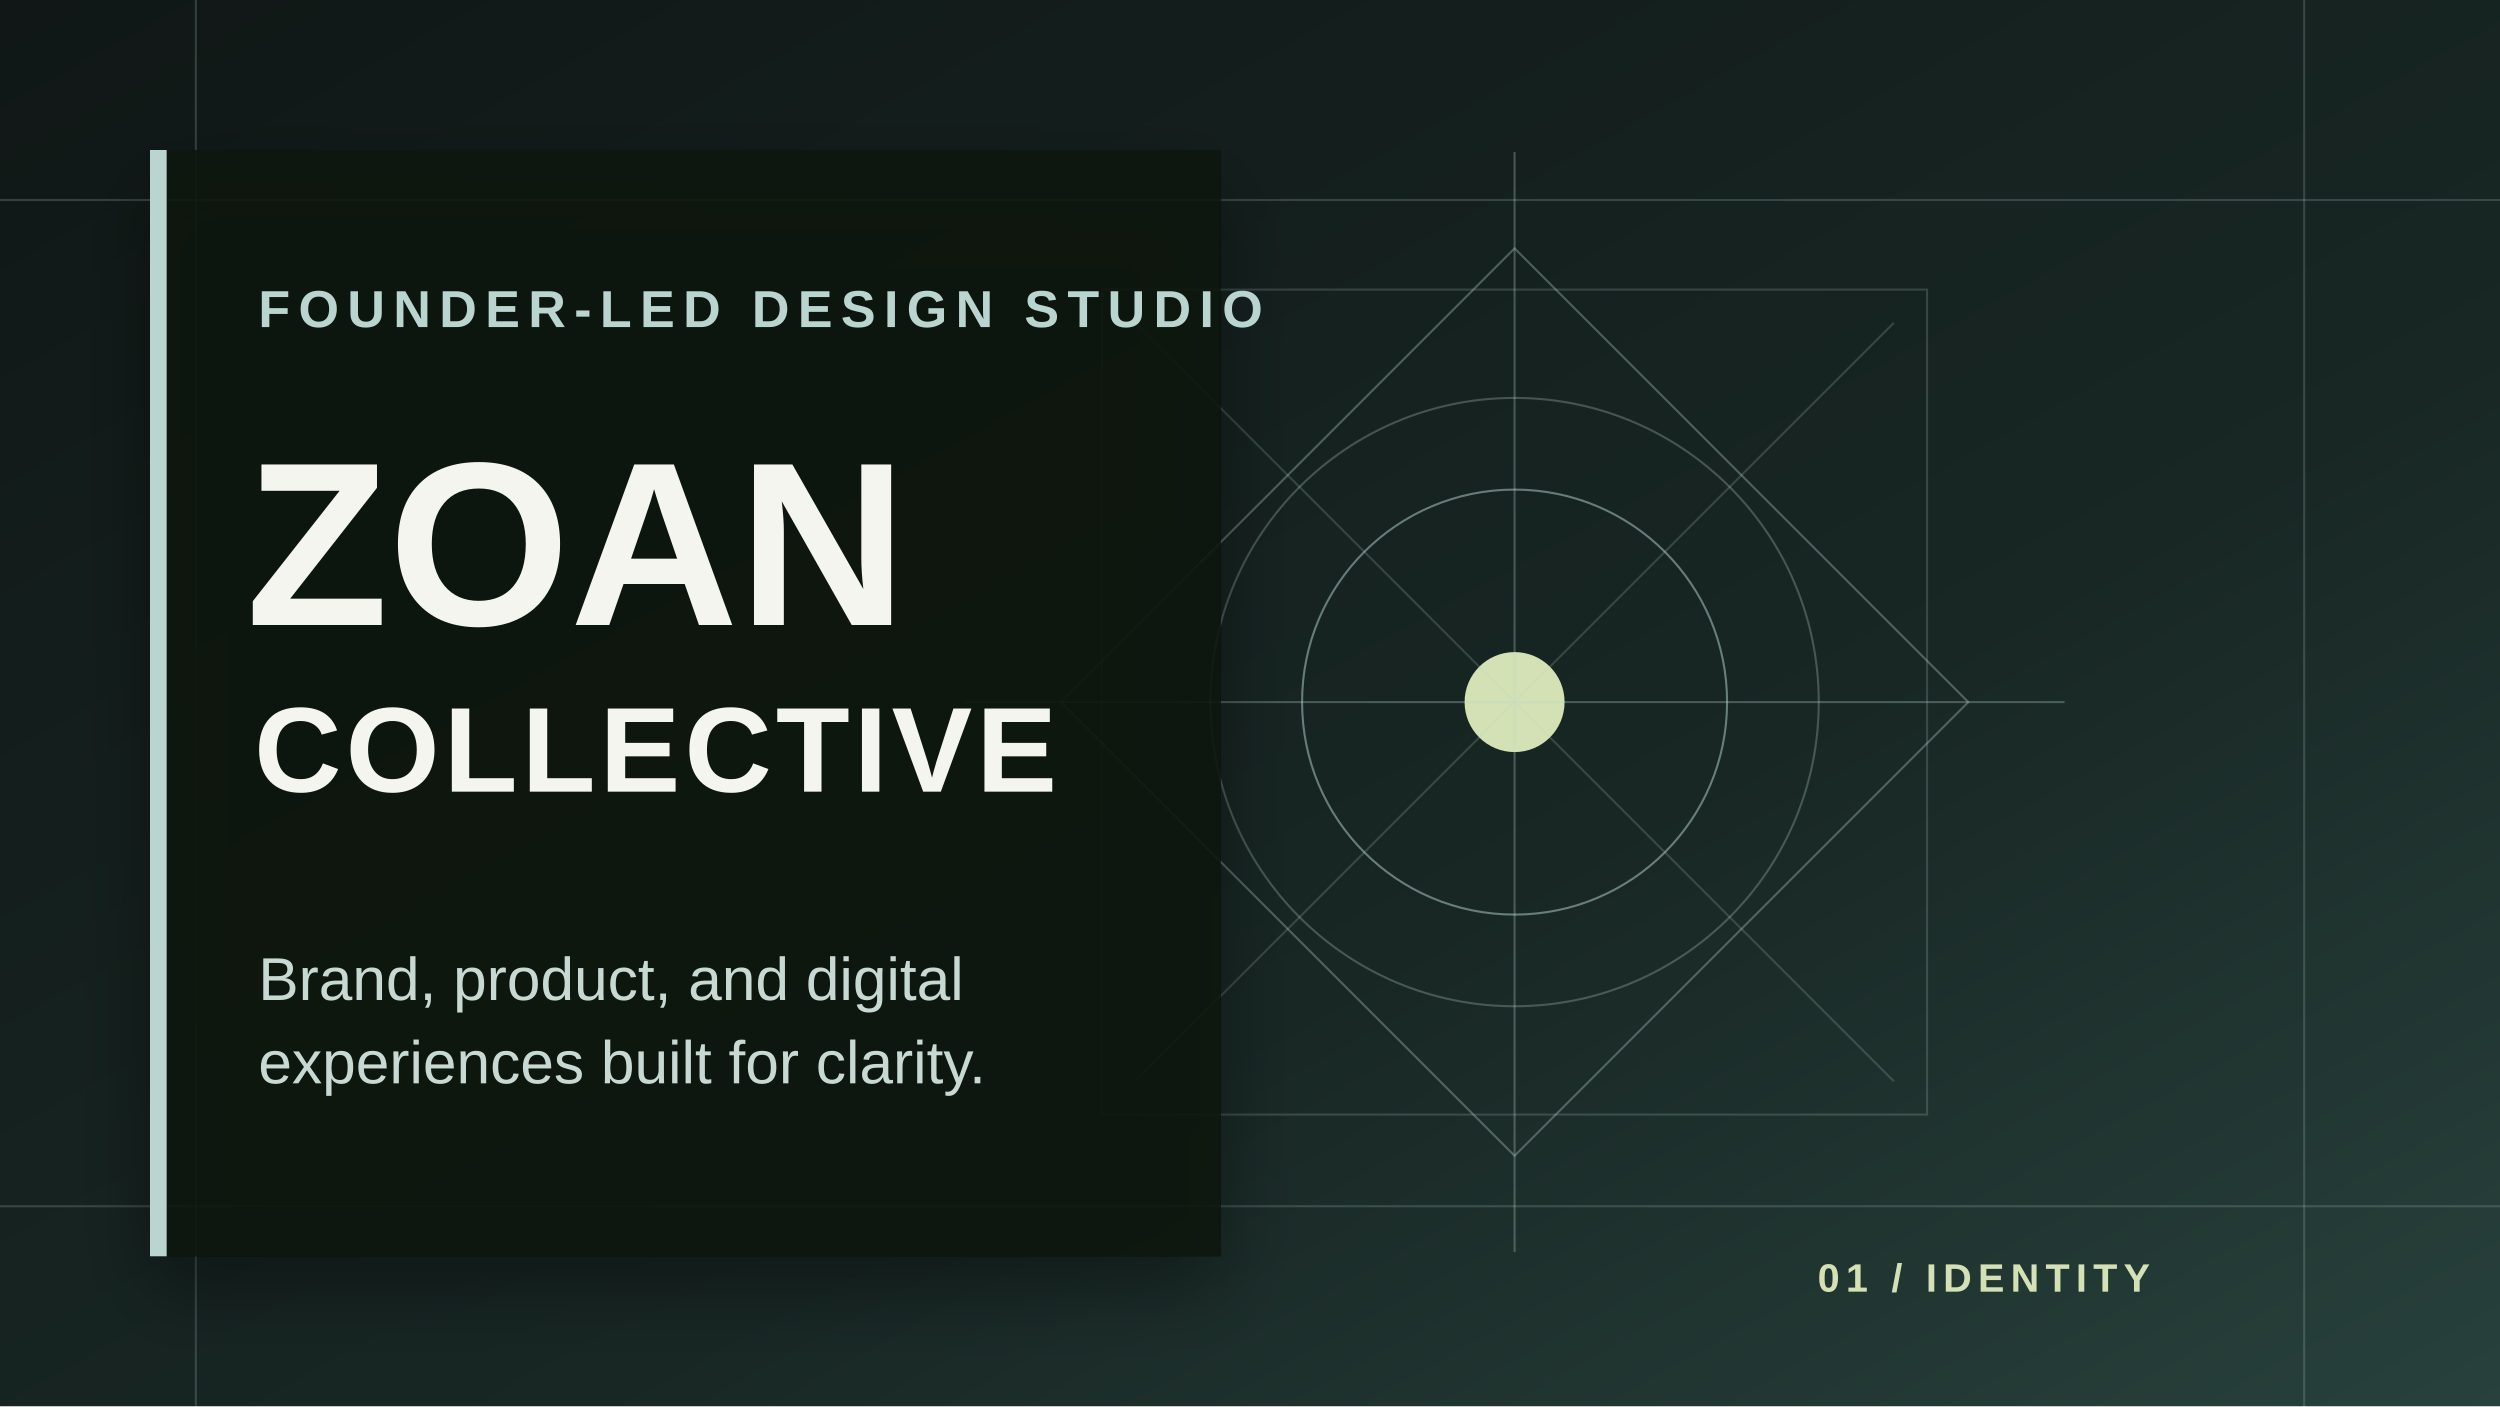
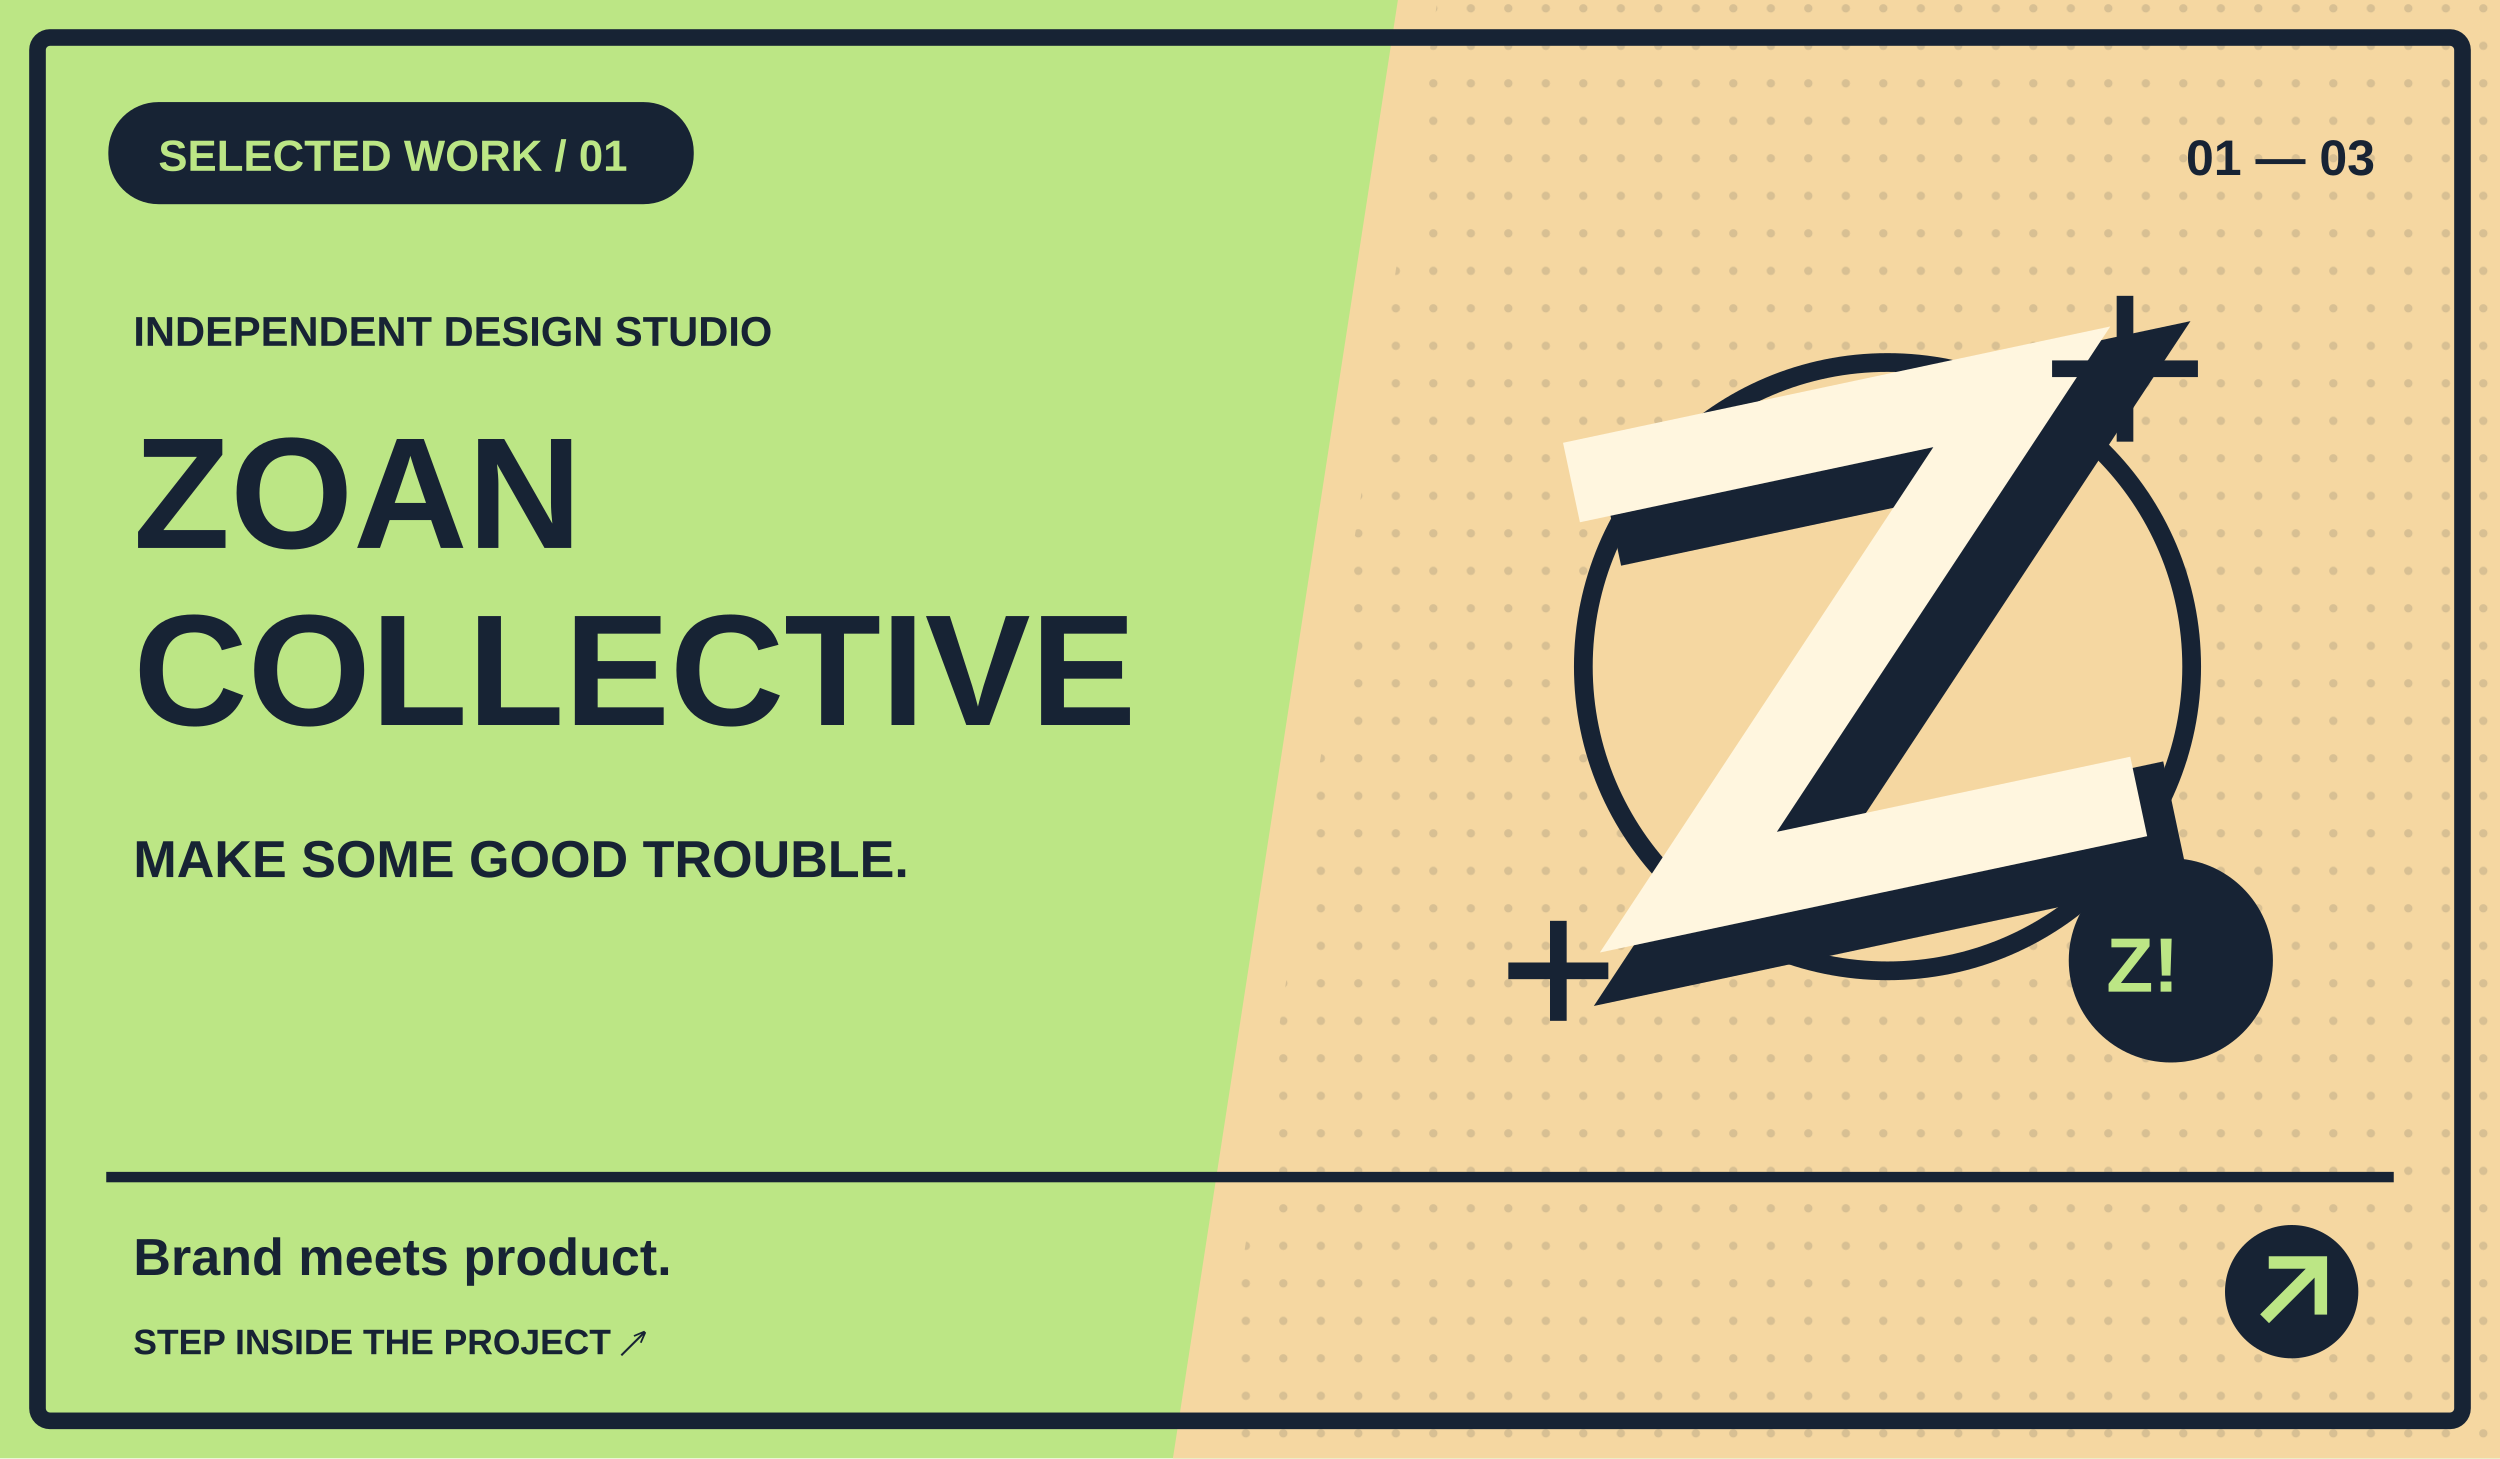
- <svg xmlns="http://www.w3.org/2000/svg" width="1200" height="675" viewBox="0 0 1200 675">
+ <svg xmlns="http://www.w3.org/2000/svg" width="1200" height="700" viewBox="0 0 1200 700">
  <defs>
-     <linearGradient id="zoanA" x1="0" y1="0" x2="1" y2="1">
-       <stop offset="0" stop-color="#101716" />
-       <stop offset="0.62" stop-color="#182724" />
-       <stop offset="1" stop-color="#28413c" />
-     </linearGradient>
-     <filter id="zoanAShadow" x="-20%" y="-20%" width="140%" height="140%">
-       <feDropShadow dx="0" dy="16" stdDeviation="18" flood-color="#06100e" flood-opacity="0.4" />
-     </filter>
+     <pattern id="dots" width="18" height="18" patternUnits="userSpaceOnUse">
+       <circle cx="4" cy="4" r="2" fill="#172334" opacity=".13" />
+     </pattern>
  </defs>
-   <rect width="1200" height="675" fill="url(#zoanA)" />
-   <path d="M0 96H1200M0 579H1200" stroke="#abc8c3" stroke-opacity="0.22" />
-   <path d="M94 0V675M1106 0V675" stroke="#abc8c3" stroke-opacity="0.22" />
-   <g transform="translate(727 337)" fill="none" stroke="#b9d6d1">
-     <rect x="-198" y="-198" width="396" height="396" stroke-opacity="0.2" />
-     <rect x="-154" y="-154" width="308" height="308" transform="rotate(45)" stroke-opacity="0.34" />
-     <circle r="146" stroke-opacity="0.28" />
-     <circle r="102" stroke-opacity="0.5" />
-     <circle r="24" fill="#d3e1b4" stroke="none" />
-     <path d="M-264 0H264M0-264V264" stroke-opacity="0.3" />
-     <path d="M-182-182L182 182M182-182L-182 182" stroke-opacity="0.2" />
+   <rect width="1200" height="700" fill="#bce685" />
+   <path d="M671 0h529v700H563z" fill="#f5d7a1" />
+   <path d="M690 0h510v700H582z" fill="url(#dots)" />
+   <rect x="18" y="18" width="1164" height="664" rx="6" fill="none" stroke="#172334" stroke-width="8" />
+   <rect x="52" y="49" width="281" height="49" rx="24" fill="#172334" />
+   <text x="76" y="82" font-family="Arial, Helvetica, sans-serif" font-size="21" font-weight="900" fill="#bce685">SELECTED WORK / 01</text>
+   <text x="1140" y="84" font-family="Arial, Helvetica, sans-serif" font-size="24" font-weight="900" fill="#172334" text-anchor="end">01 — 03</text>
+   <text x="64" y="166" font-family="Arial, Helvetica, sans-serif" font-size="20" font-weight="900" fill="#172334">INDEPENDENT DESIGN STUDIO</text>
+   <text x="64" y="263" font-family="Arial, Helvetica, sans-serif" font-size="76" font-weight="900" fill="#172334">ZOAN</text>
+   <text x="64" y="348" font-family="Arial, Helvetica, sans-serif" font-size="76" font-weight="900" fill="#172334">COLLECTIVE</text>
+   <text x="64" y="421" font-family="Arial, Helvetica, sans-serif" font-size="25" font-weight="900" fill="#172334">MAKE SOME GOOD TROUBLE.</text>
+   <circle cx="906" cy="320" r="146" fill="#f5d7a1" stroke="#172334" stroke-width="9" stroke-linejoin="round" />
+   <g transform="rotate(-12 906 320)">
+     <path d="M791 217h221L805 421h221" fill="none" stroke="#172334" stroke-width="58" />
+     <path d="M776 202h221L790 406h221" fill="none" stroke="#fff6df" stroke-width="39" />
  </g>
-   <g filter="url(#zoanAShadow)">
-     <rect x="72" y="72" width="514" height="531" fill="#0c1312" fill-opacity="0.88" />
-     <rect x="72" y="72" width="8" height="531" fill="#bad5cf" />
-   </g>
-   <text x="124" y="157" fill="#bad5cf" font-family="Amulya, Arial, sans-serif" font-size="25" font-weight="700" letter-spacing="4">FOUNDER-LED DESIGN STUDIO</text>
-   <text x="118" y="300" fill="#f4f5ee" font-family="Amulya, Arial, sans-serif" font-size="112" font-weight="800">ZOAN</text>
-   <text x="122" y="380" fill="#f4f5ee" font-family="Amulya, Arial, sans-serif" font-size="58" font-weight="700" letter-spacing="2">COLLECTIVE</text>
-   <text x="124" y="480" fill="#c8d9d4" font-family="Amulya, Arial, sans-serif" font-size="29">Brand, product, and digital</text>
-   <text x="124" y="520" fill="#c8d9d4" font-family="Amulya, Arial, sans-serif" font-size="29">experiences built for clarity.</text>
-   <text x="1032" y="620" fill="#d3e1b4" font-family="Amulya, Arial, sans-serif" font-size="19" font-weight="700" letter-spacing="3" text-anchor="end">01 / IDENTITY</text>
+   <circle cx="1042" cy="461" r="49" fill="#172334" />
+   <text x="1011" y="476" font-family="Arial, Helvetica, sans-serif" font-size="37" font-weight="900" fill="#bce685">Z!</text>
+   <path d="M1020 142v70m-35-35h70M748 442v48m-24-24h48" stroke="#172334" stroke-width="8" />
+   <path d="M51 565h1098" stroke="#172334" stroke-width="5" />
+   <text x="64" y="612" font-family="Arial, Helvetica, sans-serif" font-size="25" font-weight="900" fill="#172334">Brand meets product.</text>
+   <text x="64" y="650" font-family="Arial, Helvetica, sans-serif" font-size="17" font-weight="900" fill="#172334">STEP INSIDE THE PROJECT ↗</text>
+   <circle cx="1100" cy="620" r="32" fill="#172334" />
+   <path d="M1087 633l27-27m-25 0h25v25" fill="none" stroke="#bce685" stroke-width="6" />
</svg>
